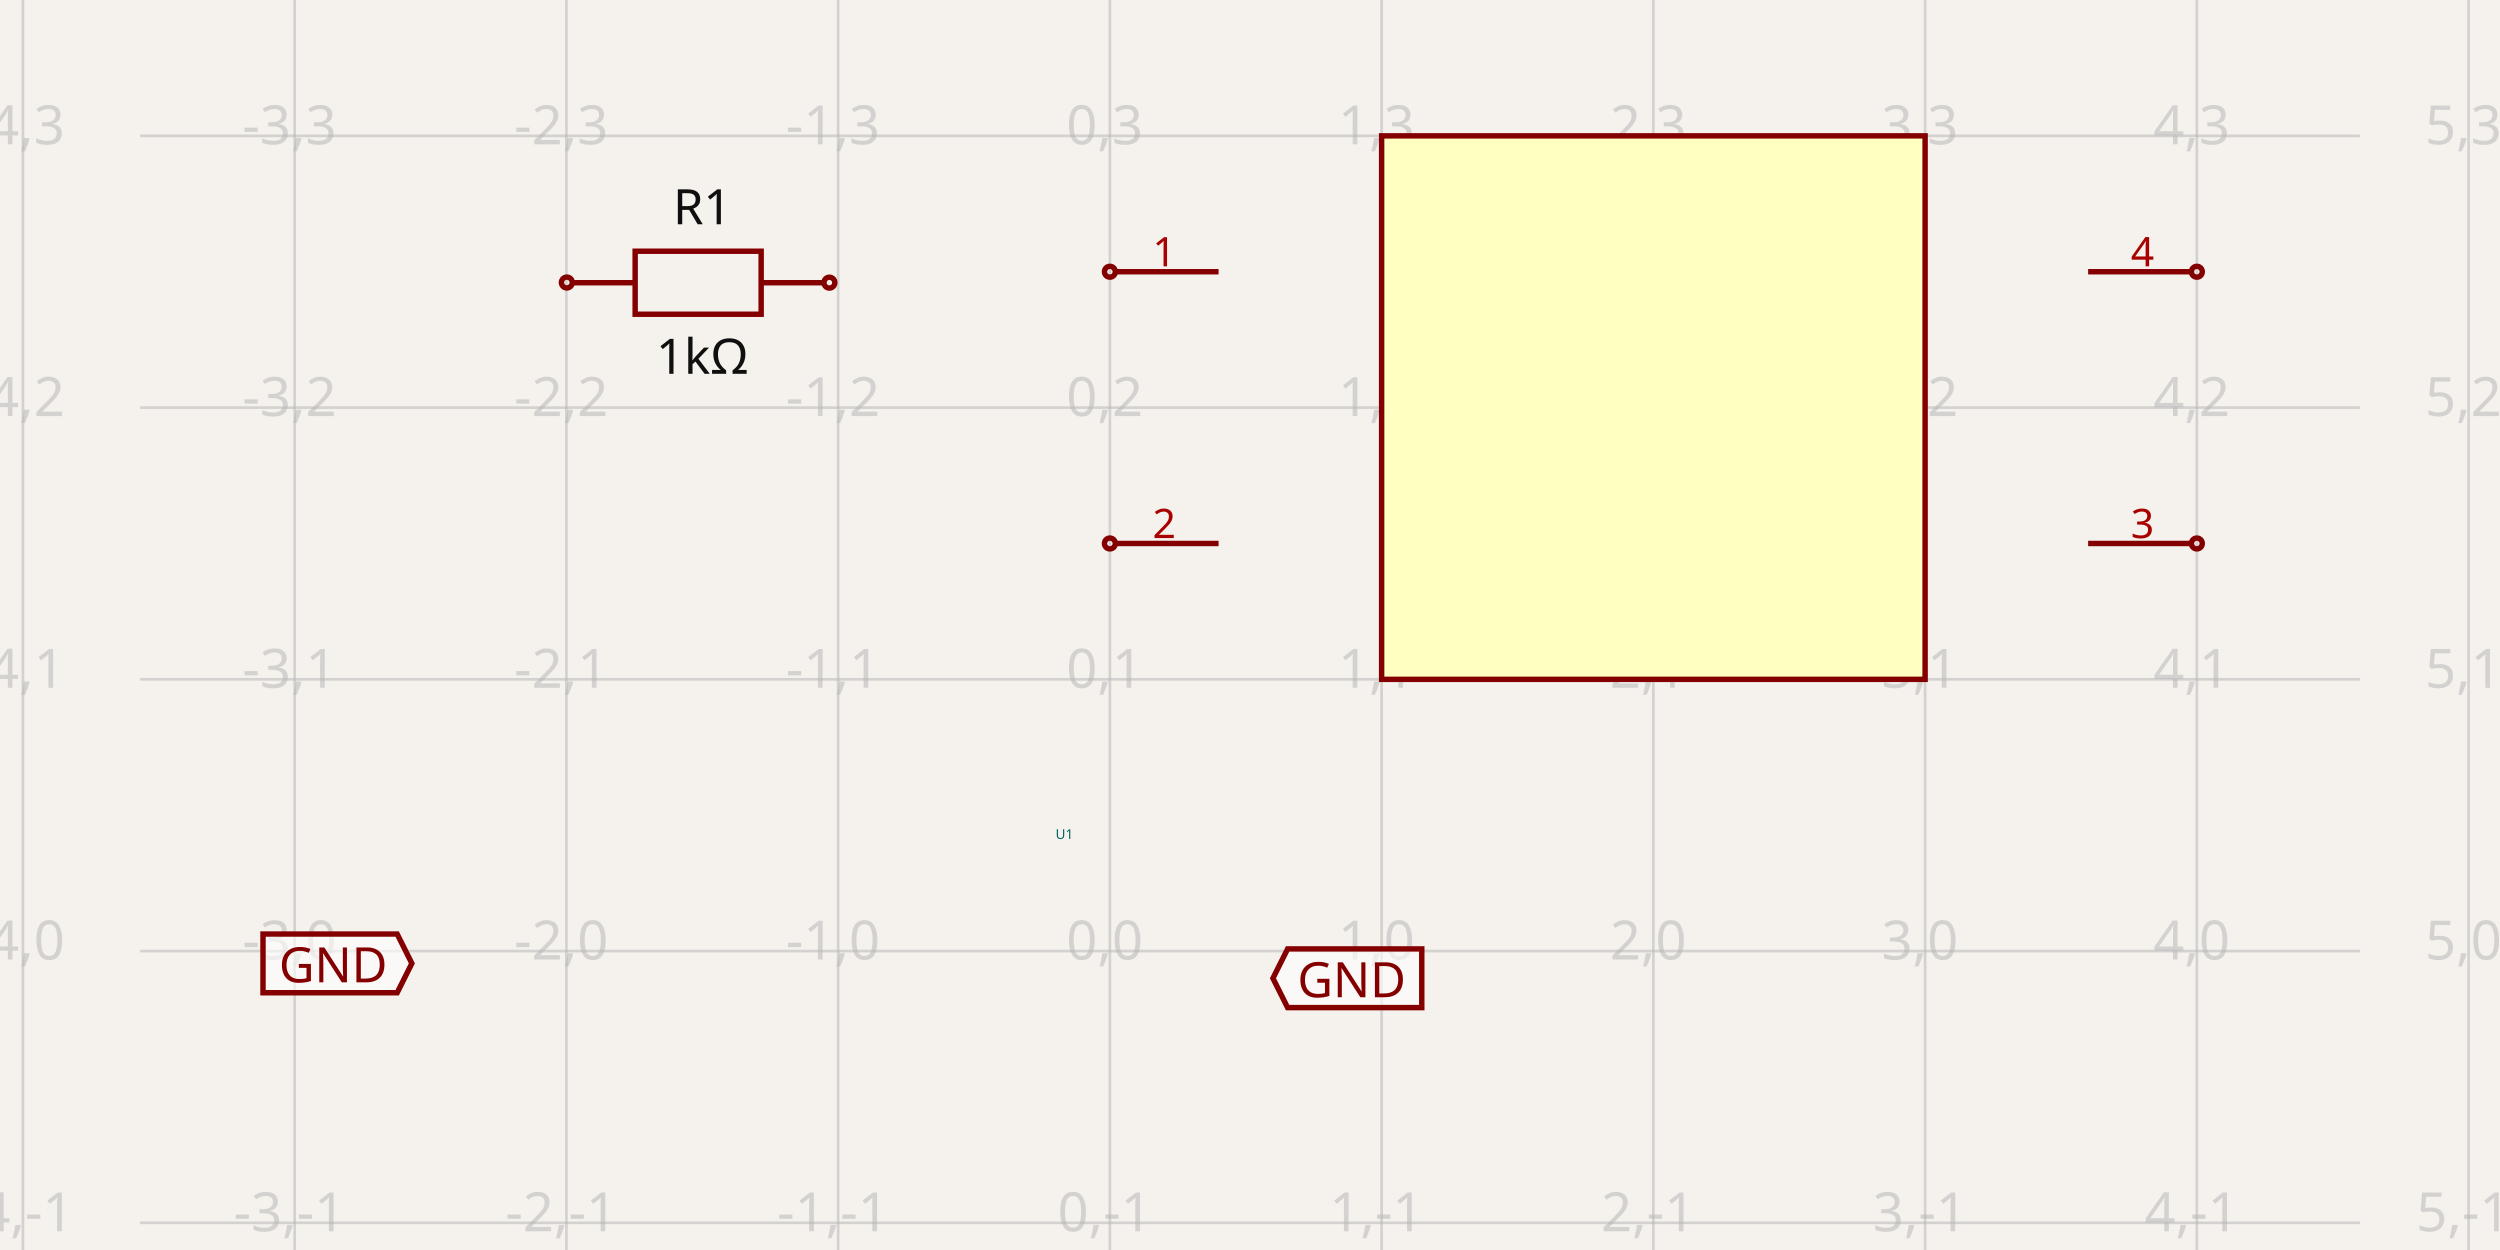
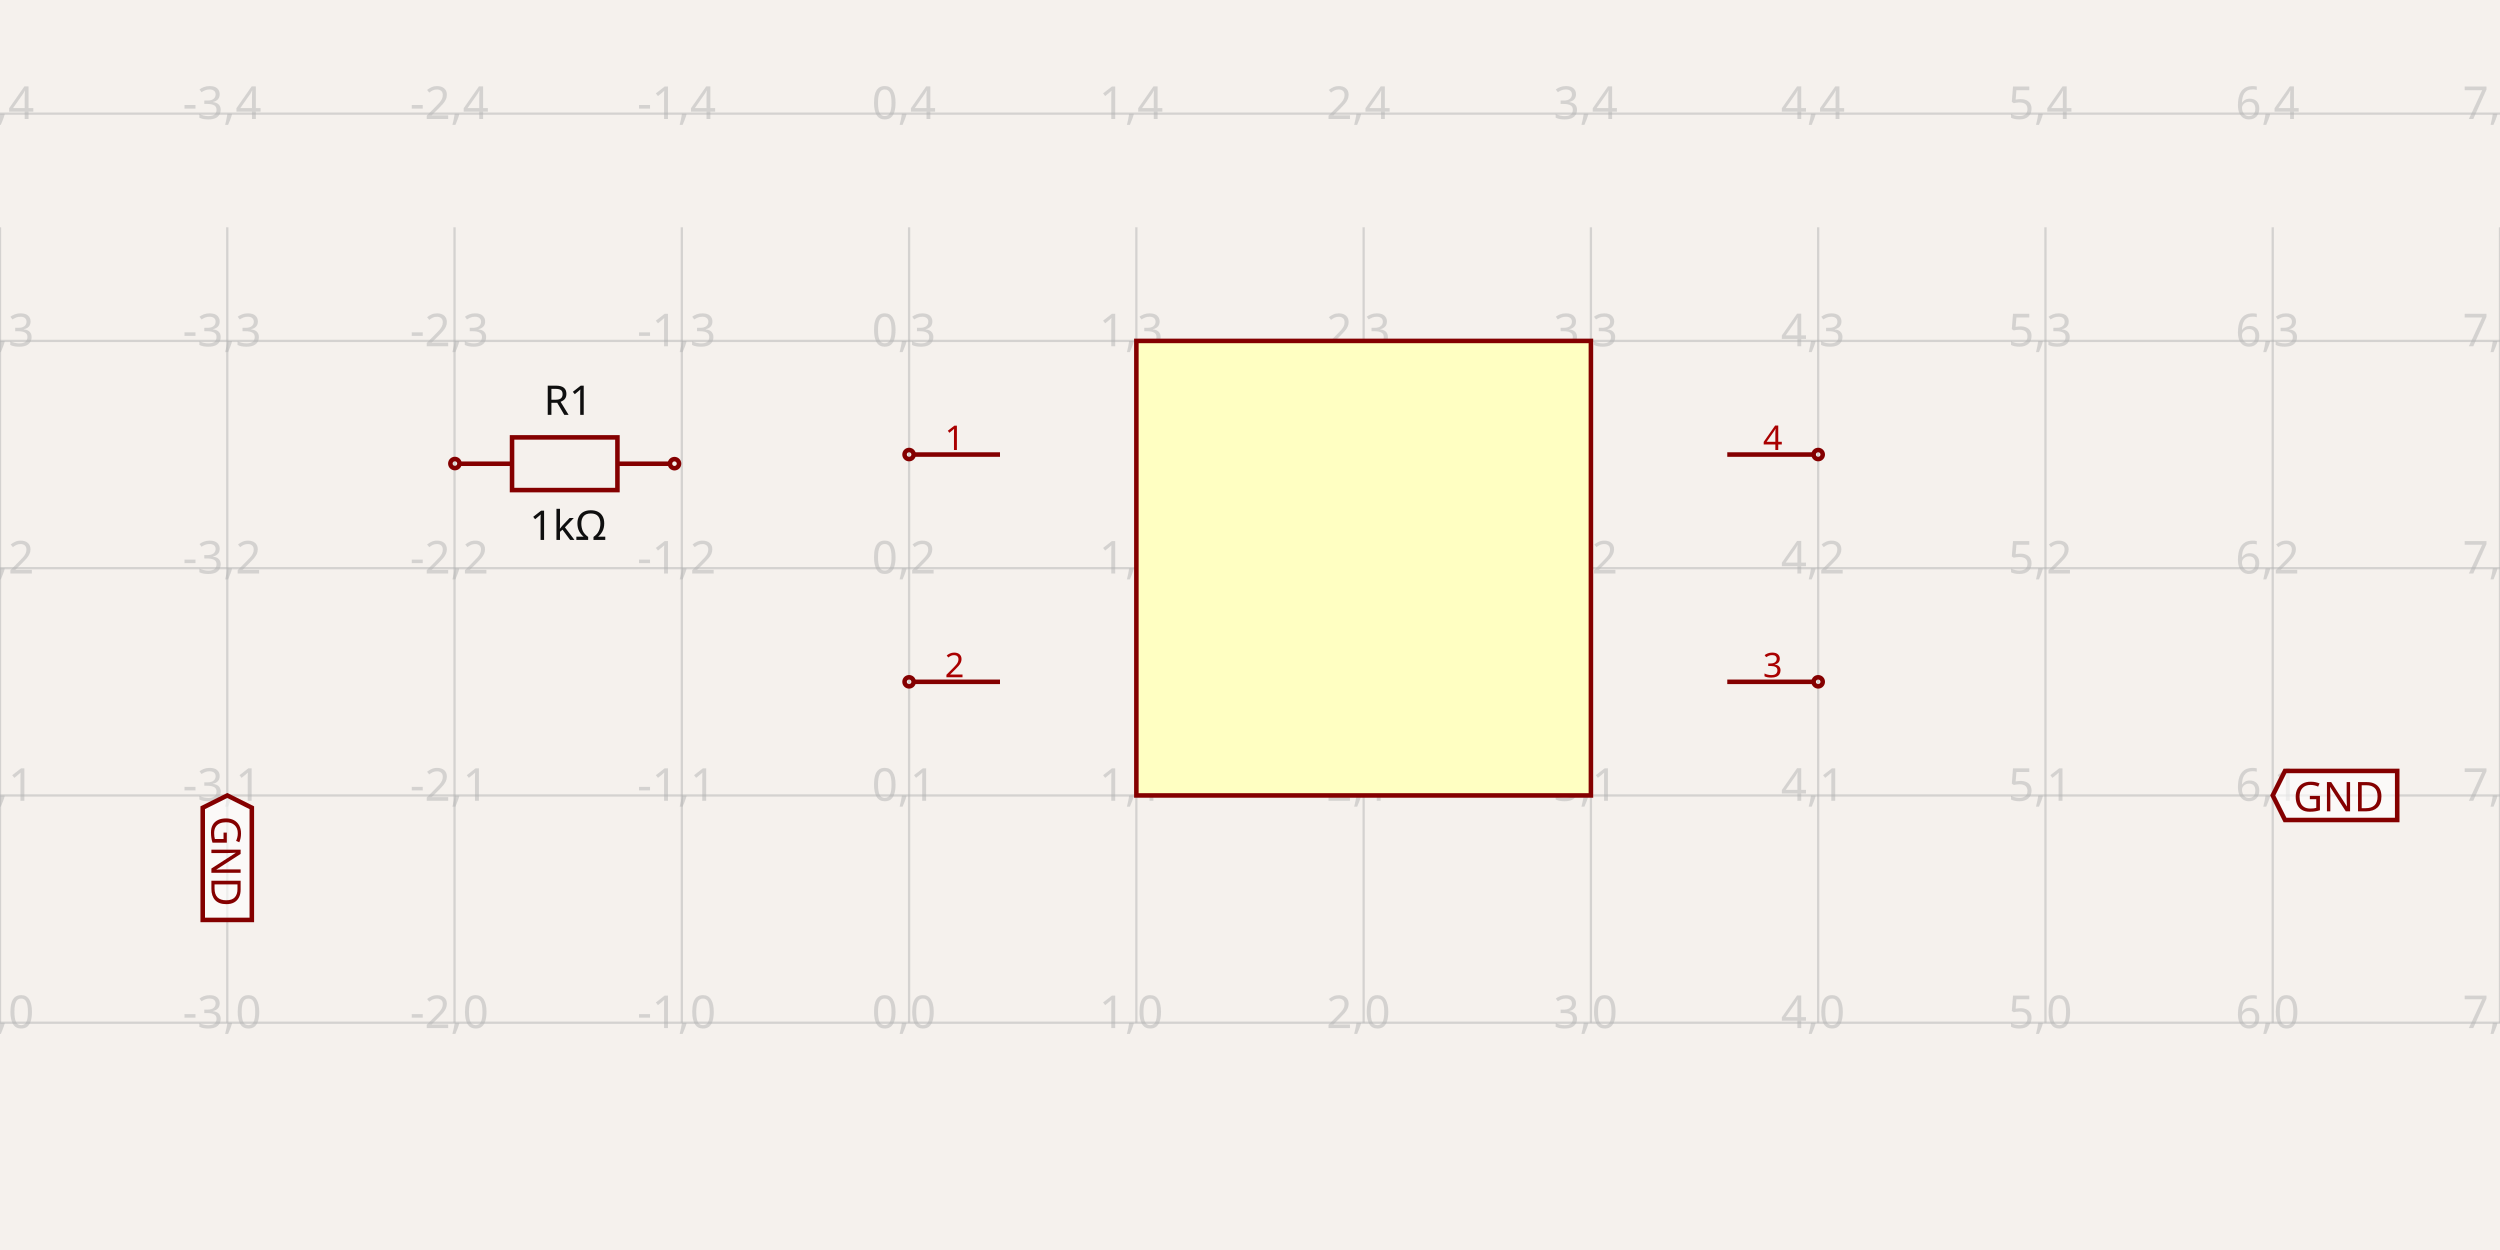
- <svg xmlns="http://www.w3.org/2000/svg" width="1200" height="600" style="background-color: rgb(245, 241, 237)" data-real-to-screen-transform="matrix(130.4347826087,0,0,-130.4347826087,532.7472195652,456.5217391304)">
+ <svg xmlns="http://www.w3.org/2000/svg" width="1200" height="600" style="background-color: rgb(245, 241, 237)" data-real-to-screen-transform="matrix(109.0909090909,0,0,-109.0909090909,436.3636363636,490.9090909091)">
  <style>
              .boundary { fill: rgb(245, 241, 237); }
              .schematic-boundary { fill: none; stroke: #fff; }
              .component { fill: none; stroke: rgb(132, 0, 0); }
              .chip { fill: rgb(255, 255, 194); stroke: rgb(132, 0, 0); }
              .component-pin { fill: none; stroke: rgb(132, 0, 0); }
              .trace:hover {
                filter: invert(1);
              }
              .trace:hover .trace-crossing-outline {
                opacity: 0;
              }
              .text { font-family: sans-serif; fill: rgb(0, 150, 0); }
              .pin-number { fill: rgb(169, 0, 0); }
              .port-label { fill: rgb(0, 100, 100); }
              .component-name { fill: rgb(0, 100, 100); }
            </style>
  <rect class="boundary" x="0" y="0" width="1200" height="600" />
  <g class="grid">
-     <line x1="11.008" y1="600" x2="11.008" y2="-4.9965365178650245e-11" stroke="rgb(181, 181, 181)" stroke-width="1.304" stroke-opacity="0.5" />
-     <line x1="141.443" y1="600" x2="141.443" y2="-4.9965365178650245e-11" stroke="rgb(181, 181, 181)" stroke-width="1.304" stroke-opacity="0.5" />
-     <line x1="271.878" y1="600" x2="271.878" y2="-4.9965365178650245e-11" stroke="rgb(181, 181, 181)" stroke-width="1.304" stroke-opacity="0.5" />
-     <line x1="402.312" y1="600" x2="402.312" y2="-4.9965365178650245e-11" stroke="rgb(181, 181, 181)" stroke-width="1.304" stroke-opacity="0.5" />
-     <line x1="532.747" y1="600" x2="532.747" y2="-4.9965365178650245e-11" stroke="rgb(181, 181, 181)" stroke-width="1.304" stroke-opacity="0.5" />
-     <line x1="663.182" y1="600" x2="663.182" y2="-4.9965365178650245e-11" stroke="rgb(181, 181, 181)" stroke-width="1.304" stroke-opacity="0.5" />
-     <line x1="793.617" y1="600" x2="793.617" y2="-4.9965365178650245e-11" stroke="rgb(181, 181, 181)" stroke-width="1.304" stroke-opacity="0.5" />
-     <line x1="924.052" y1="600" x2="924.052" y2="-4.9965365178650245e-11" stroke="rgb(181, 181, 181)" stroke-width="1.304" stroke-opacity="0.5" />
-     <line x1="1054.486" y1="600" x2="1054.486" y2="-4.9965365178650245e-11" stroke="rgb(181, 181, 181)" stroke-width="1.304" stroke-opacity="0.5" />
-     <line x1="1184.921" y1="600" x2="1184.921" y2="-4.9965365178650245e-11" stroke="rgb(181, 181, 181)" stroke-width="1.304" stroke-opacity="0.5" />
-     <line x1="67.253" y1="717.391" x2="1132.747" y2="717.391" stroke="rgb(181, 181, 181)" stroke-width="1.304" stroke-opacity="0.5" />
-     <line x1="67.253" y1="586.957" x2="1132.747" y2="586.957" stroke="rgb(181, 181, 181)" stroke-width="1.304" stroke-opacity="0.5" />
-     <line x1="67.253" y1="456.522" x2="1132.747" y2="456.522" stroke="rgb(181, 181, 181)" stroke-width="1.304" stroke-opacity="0.5" />
-     <line x1="67.253" y1="326.087" x2="1132.747" y2="326.087" stroke="rgb(181, 181, 181)" stroke-width="1.304" stroke-opacity="0.5" />
-     <line x1="67.253" y1="195.652" x2="1132.747" y2="195.652" stroke="rgb(181, 181, 181)" stroke-width="1.304" stroke-opacity="0.5" />
-     <line x1="67.253" y1="65.217" x2="1132.747" y2="65.217" stroke="rgb(181, 181, 181)" stroke-width="1.304" stroke-opacity="0.5" />
-     <line x1="67.253" y1="-65.217" x2="1132.747" y2="-65.217" stroke="rgb(181, 181, 181)" stroke-width="1.304" stroke-opacity="0.5" />
-     <text x="8.508" y="712.391" fill="rgb(181, 181, 181)" font-size="26.087" fill-opacity="0.5" text-anchor="middle" dominant-baseline="middle" font-family="sans-serif">-4,-2</text>
-     <text x="8.508" y="581.957" fill="rgb(181, 181, 181)" font-size="26.087" fill-opacity="0.5" text-anchor="middle" dominant-baseline="middle" font-family="sans-serif">-4,-1</text>
-     <text x="8.508" y="451.522" fill="rgb(181, 181, 181)" font-size="26.087" fill-opacity="0.5" text-anchor="middle" dominant-baseline="middle" font-family="sans-serif">-4,0</text>
-     <text x="8.508" y="321.087" fill="rgb(181, 181, 181)" font-size="26.087" fill-opacity="0.5" text-anchor="middle" dominant-baseline="middle" font-family="sans-serif">-4,1</text>
-     <text x="8.508" y="190.652" fill="rgb(181, 181, 181)" font-size="26.087" fill-opacity="0.5" text-anchor="middle" dominant-baseline="middle" font-family="sans-serif">-4,2</text>
-     <text x="8.508" y="60.217" fill="rgb(181, 181, 181)" font-size="26.087" fill-opacity="0.5" text-anchor="middle" dominant-baseline="middle" font-family="sans-serif">-4,3</text>
-     <text x="8.508" y="-70.217" fill="rgb(181, 181, 181)" font-size="26.087" fill-opacity="0.5" text-anchor="middle" dominant-baseline="middle" font-family="sans-serif">-4,4</text>
-     <text x="138.943" y="712.391" fill="rgb(181, 181, 181)" font-size="26.087" fill-opacity="0.5" text-anchor="middle" dominant-baseline="middle" font-family="sans-serif">-3,-2</text>
-     <text x="138.943" y="581.957" fill="rgb(181, 181, 181)" font-size="26.087" fill-opacity="0.5" text-anchor="middle" dominant-baseline="middle" font-family="sans-serif">-3,-1</text>
-     <text x="138.943" y="451.522" fill="rgb(181, 181, 181)" font-size="26.087" fill-opacity="0.5" text-anchor="middle" dominant-baseline="middle" font-family="sans-serif">-3,0</text>
-     <text x="138.943" y="321.087" fill="rgb(181, 181, 181)" font-size="26.087" fill-opacity="0.5" text-anchor="middle" dominant-baseline="middle" font-family="sans-serif">-3,1</text>
-     <text x="138.943" y="190.652" fill="rgb(181, 181, 181)" font-size="26.087" fill-opacity="0.5" text-anchor="middle" dominant-baseline="middle" font-family="sans-serif">-3,2</text>
-     <text x="138.943" y="60.217" fill="rgb(181, 181, 181)" font-size="26.087" fill-opacity="0.5" text-anchor="middle" dominant-baseline="middle" font-family="sans-serif">-3,3</text>
-     <text x="138.943" y="-70.217" fill="rgb(181, 181, 181)" font-size="26.087" fill-opacity="0.5" text-anchor="middle" dominant-baseline="middle" font-family="sans-serif">-3,4</text>
-     <text x="269.378" y="712.391" fill="rgb(181, 181, 181)" font-size="26.087" fill-opacity="0.5" text-anchor="middle" dominant-baseline="middle" font-family="sans-serif">-2,-2</text>
-     <text x="269.378" y="581.957" fill="rgb(181, 181, 181)" font-size="26.087" fill-opacity="0.5" text-anchor="middle" dominant-baseline="middle" font-family="sans-serif">-2,-1</text>
-     <text x="269.378" y="451.522" fill="rgb(181, 181, 181)" font-size="26.087" fill-opacity="0.5" text-anchor="middle" dominant-baseline="middle" font-family="sans-serif">-2,0</text>
-     <text x="269.378" y="321.087" fill="rgb(181, 181, 181)" font-size="26.087" fill-opacity="0.5" text-anchor="middle" dominant-baseline="middle" font-family="sans-serif">-2,1</text>
-     <text x="269.378" y="190.652" fill="rgb(181, 181, 181)" font-size="26.087" fill-opacity="0.5" text-anchor="middle" dominant-baseline="middle" font-family="sans-serif">-2,2</text>
-     <text x="269.378" y="60.217" fill="rgb(181, 181, 181)" font-size="26.087" fill-opacity="0.5" text-anchor="middle" dominant-baseline="middle" font-family="sans-serif">-2,3</text>
-     <text x="269.378" y="-70.217" fill="rgb(181, 181, 181)" font-size="26.087" fill-opacity="0.5" text-anchor="middle" dominant-baseline="middle" font-family="sans-serif">-2,4</text>
-     <text x="399.812" y="712.391" fill="rgb(181, 181, 181)" font-size="26.087" fill-opacity="0.5" text-anchor="middle" dominant-baseline="middle" font-family="sans-serif">-1,-2</text>
-     <text x="399.812" y="581.957" fill="rgb(181, 181, 181)" font-size="26.087" fill-opacity="0.5" text-anchor="middle" dominant-baseline="middle" font-family="sans-serif">-1,-1</text>
-     <text x="399.812" y="451.522" fill="rgb(181, 181, 181)" font-size="26.087" fill-opacity="0.5" text-anchor="middle" dominant-baseline="middle" font-family="sans-serif">-1,0</text>
-     <text x="399.812" y="321.087" fill="rgb(181, 181, 181)" font-size="26.087" fill-opacity="0.5" text-anchor="middle" dominant-baseline="middle" font-family="sans-serif">-1,1</text>
-     <text x="399.812" y="190.652" fill="rgb(181, 181, 181)" font-size="26.087" fill-opacity="0.5" text-anchor="middle" dominant-baseline="middle" font-family="sans-serif">-1,2</text>
-     <text x="399.812" y="60.217" fill="rgb(181, 181, 181)" font-size="26.087" fill-opacity="0.5" text-anchor="middle" dominant-baseline="middle" font-family="sans-serif">-1,3</text>
-     <text x="399.812" y="-70.217" fill="rgb(181, 181, 181)" font-size="26.087" fill-opacity="0.5" text-anchor="middle" dominant-baseline="middle" font-family="sans-serif">-1,4</text>
-     <text x="530.247" y="712.391" fill="rgb(181, 181, 181)" font-size="26.087" fill-opacity="0.5" text-anchor="middle" dominant-baseline="middle" font-family="sans-serif">0,-2</text>
-     <text x="530.247" y="581.957" fill="rgb(181, 181, 181)" font-size="26.087" fill-opacity="0.5" text-anchor="middle" dominant-baseline="middle" font-family="sans-serif">0,-1</text>
-     <text x="530.247" y="451.522" fill="rgb(181, 181, 181)" font-size="26.087" fill-opacity="0.5" text-anchor="middle" dominant-baseline="middle" font-family="sans-serif">0,0</text>
-     <text x="530.247" y="321.087" fill="rgb(181, 181, 181)" font-size="26.087" fill-opacity="0.5" text-anchor="middle" dominant-baseline="middle" font-family="sans-serif">0,1</text>
-     <text x="530.247" y="190.652" fill="rgb(181, 181, 181)" font-size="26.087" fill-opacity="0.5" text-anchor="middle" dominant-baseline="middle" font-family="sans-serif">0,2</text>
-     <text x="530.247" y="60.217" fill="rgb(181, 181, 181)" font-size="26.087" fill-opacity="0.5" text-anchor="middle" dominant-baseline="middle" font-family="sans-serif">0,3</text>
-     <text x="530.247" y="-70.217" fill="rgb(181, 181, 181)" font-size="26.087" fill-opacity="0.5" text-anchor="middle" dominant-baseline="middle" font-family="sans-serif">0,4</text>
-     <text x="660.682" y="712.391" fill="rgb(181, 181, 181)" font-size="26.087" fill-opacity="0.5" text-anchor="middle" dominant-baseline="middle" font-family="sans-serif">1,-2</text>
-     <text x="660.682" y="581.957" fill="rgb(181, 181, 181)" font-size="26.087" fill-opacity="0.5" text-anchor="middle" dominant-baseline="middle" font-family="sans-serif">1,-1</text>
-     <text x="660.682" y="451.522" fill="rgb(181, 181, 181)" font-size="26.087" fill-opacity="0.5" text-anchor="middle" dominant-baseline="middle" font-family="sans-serif">1,0</text>
-     <text x="660.682" y="321.087" fill="rgb(181, 181, 181)" font-size="26.087" fill-opacity="0.5" text-anchor="middle" dominant-baseline="middle" font-family="sans-serif">1,1</text>
-     <text x="660.682" y="190.652" fill="rgb(181, 181, 181)" font-size="26.087" fill-opacity="0.5" text-anchor="middle" dominant-baseline="middle" font-family="sans-serif">1,2</text>
-     <text x="660.682" y="60.217" fill="rgb(181, 181, 181)" font-size="26.087" fill-opacity="0.5" text-anchor="middle" dominant-baseline="middle" font-family="sans-serif">1,3</text>
-     <text x="660.682" y="-70.217" fill="rgb(181, 181, 181)" font-size="26.087" fill-opacity="0.5" text-anchor="middle" dominant-baseline="middle" font-family="sans-serif">1,4</text>
-     <text x="791.117" y="712.391" fill="rgb(181, 181, 181)" font-size="26.087" fill-opacity="0.5" text-anchor="middle" dominant-baseline="middle" font-family="sans-serif">2,-2</text>
-     <text x="791.117" y="581.957" fill="rgb(181, 181, 181)" font-size="26.087" fill-opacity="0.5" text-anchor="middle" dominant-baseline="middle" font-family="sans-serif">2,-1</text>
-     <text x="791.117" y="451.522" fill="rgb(181, 181, 181)" font-size="26.087" fill-opacity="0.5" text-anchor="middle" dominant-baseline="middle" font-family="sans-serif">2,0</text>
-     <text x="791.117" y="321.087" fill="rgb(181, 181, 181)" font-size="26.087" fill-opacity="0.5" text-anchor="middle" dominant-baseline="middle" font-family="sans-serif">2,1</text>
-     <text x="791.117" y="190.652" fill="rgb(181, 181, 181)" font-size="26.087" fill-opacity="0.5" text-anchor="middle" dominant-baseline="middle" font-family="sans-serif">2,2</text>
-     <text x="791.117" y="60.217" fill="rgb(181, 181, 181)" font-size="26.087" fill-opacity="0.5" text-anchor="middle" dominant-baseline="middle" font-family="sans-serif">2,3</text>
-     <text x="791.117" y="-70.217" fill="rgb(181, 181, 181)" font-size="26.087" fill-opacity="0.5" text-anchor="middle" dominant-baseline="middle" font-family="sans-serif">2,4</text>
-     <text x="921.552" y="712.391" fill="rgb(181, 181, 181)" font-size="26.087" fill-opacity="0.5" text-anchor="middle" dominant-baseline="middle" font-family="sans-serif">3,-2</text>
-     <text x="921.552" y="581.957" fill="rgb(181, 181, 181)" font-size="26.087" fill-opacity="0.5" text-anchor="middle" dominant-baseline="middle" font-family="sans-serif">3,-1</text>
-     <text x="921.552" y="451.522" fill="rgb(181, 181, 181)" font-size="26.087" fill-opacity="0.5" text-anchor="middle" dominant-baseline="middle" font-family="sans-serif">3,0</text>
-     <text x="921.552" y="321.087" fill="rgb(181, 181, 181)" font-size="26.087" fill-opacity="0.5" text-anchor="middle" dominant-baseline="middle" font-family="sans-serif">3,1</text>
-     <text x="921.552" y="190.652" fill="rgb(181, 181, 181)" font-size="26.087" fill-opacity="0.5" text-anchor="middle" dominant-baseline="middle" font-family="sans-serif">3,2</text>
-     <text x="921.552" y="60.217" fill="rgb(181, 181, 181)" font-size="26.087" fill-opacity="0.5" text-anchor="middle" dominant-baseline="middle" font-family="sans-serif">3,3</text>
-     <text x="921.552" y="-70.217" fill="rgb(181, 181, 181)" font-size="26.087" fill-opacity="0.5" text-anchor="middle" dominant-baseline="middle" font-family="sans-serif">3,4</text>
-     <text x="1051.986" y="712.391" fill="rgb(181, 181, 181)" font-size="26.087" fill-opacity="0.5" text-anchor="middle" dominant-baseline="middle" font-family="sans-serif">4,-2</text>
-     <text x="1051.986" y="581.957" fill="rgb(181, 181, 181)" font-size="26.087" fill-opacity="0.5" text-anchor="middle" dominant-baseline="middle" font-family="sans-serif">4,-1</text>
-     <text x="1051.986" y="451.522" fill="rgb(181, 181, 181)" font-size="26.087" fill-opacity="0.5" text-anchor="middle" dominant-baseline="middle" font-family="sans-serif">4,0</text>
-     <text x="1051.986" y="321.087" fill="rgb(181, 181, 181)" font-size="26.087" fill-opacity="0.5" text-anchor="middle" dominant-baseline="middle" font-family="sans-serif">4,1</text>
-     <text x="1051.986" y="190.652" fill="rgb(181, 181, 181)" font-size="26.087" fill-opacity="0.5" text-anchor="middle" dominant-baseline="middle" font-family="sans-serif">4,2</text>
-     <text x="1051.986" y="60.217" fill="rgb(181, 181, 181)" font-size="26.087" fill-opacity="0.5" text-anchor="middle" dominant-baseline="middle" font-family="sans-serif">4,3</text>
-     <text x="1051.986" y="-70.217" fill="rgb(181, 181, 181)" font-size="26.087" fill-opacity="0.5" text-anchor="middle" dominant-baseline="middle" font-family="sans-serif">4,4</text>
-     <text x="1182.421" y="712.391" fill="rgb(181, 181, 181)" font-size="26.087" fill-opacity="0.5" text-anchor="middle" dominant-baseline="middle" font-family="sans-serif">5,-2</text>
-     <text x="1182.421" y="581.957" fill="rgb(181, 181, 181)" font-size="26.087" fill-opacity="0.5" text-anchor="middle" dominant-baseline="middle" font-family="sans-serif">5,-1</text>
-     <text x="1182.421" y="451.522" fill="rgb(181, 181, 181)" font-size="26.087" fill-opacity="0.5" text-anchor="middle" dominant-baseline="middle" font-family="sans-serif">5,0</text>
-     <text x="1182.421" y="321.087" fill="rgb(181, 181, 181)" font-size="26.087" fill-opacity="0.5" text-anchor="middle" dominant-baseline="middle" font-family="sans-serif">5,1</text>
-     <text x="1182.421" y="190.652" fill="rgb(181, 181, 181)" font-size="26.087" fill-opacity="0.5" text-anchor="middle" dominant-baseline="middle" font-family="sans-serif">5,2</text>
-     <text x="1182.421" y="60.217" fill="rgb(181, 181, 181)" font-size="26.087" fill-opacity="0.5" text-anchor="middle" dominant-baseline="middle" font-family="sans-serif">5,3</text>
-     <text x="1182.421" y="-70.217" fill="rgb(181, 181, 181)" font-size="26.087" fill-opacity="0.5" text-anchor="middle" dominant-baseline="middle" font-family="sans-serif">5,4</text>
+     <line x1="0" y1="490.909" x2="0" y2="109.091" stroke="rgb(181, 181, 181)" stroke-width="1.091" stroke-opacity="0.5" />
+     <line x1="109.091" y1="490.909" x2="109.091" y2="109.091" stroke="rgb(181, 181, 181)" stroke-width="1.091" stroke-opacity="0.5" />
+     <line x1="218.182" y1="490.909" x2="218.182" y2="109.091" stroke="rgb(181, 181, 181)" stroke-width="1.091" stroke-opacity="0.5" />
+     <line x1="327.273" y1="490.909" x2="327.273" y2="109.091" stroke="rgb(181, 181, 181)" stroke-width="1.091" stroke-opacity="0.5" />
+     <line x1="436.364" y1="490.909" x2="436.364" y2="109.091" stroke="rgb(181, 181, 181)" stroke-width="1.091" stroke-opacity="0.5" />
+     <line x1="545.455" y1="490.909" x2="545.455" y2="109.091" stroke="rgb(181, 181, 181)" stroke-width="1.091" stroke-opacity="0.5" />
+     <line x1="654.545" y1="490.909" x2="654.545" y2="109.091" stroke="rgb(181, 181, 181)" stroke-width="1.091" stroke-opacity="0.5" />
+     <line x1="763.636" y1="490.909" x2="763.636" y2="109.091" stroke="rgb(181, 181, 181)" stroke-width="1.091" stroke-opacity="0.5" />
+     <line x1="872.727" y1="490.909" x2="872.727" y2="109.091" stroke="rgb(181, 181, 181)" stroke-width="1.091" stroke-opacity="0.5" />
+     <line x1="981.818" y1="490.909" x2="981.818" y2="109.091" stroke="rgb(181, 181, 181)" stroke-width="1.091" stroke-opacity="0.5" />
+     <line x1="1090.909" y1="490.909" x2="1090.909" y2="109.091" stroke="rgb(181, 181, 181)" stroke-width="1.091" stroke-opacity="0.5" />
+     <line x1="1200" y1="490.909" x2="1200" y2="109.091" stroke="rgb(181, 181, 181)" stroke-width="1.091" stroke-opacity="0.5" />
+     <line x1="0" y1="490.909" x2="1200" y2="490.909" stroke="rgb(181, 181, 181)" stroke-width="1.091" stroke-opacity="0.5" />
+     <line x1="0" y1="381.818" x2="1200" y2="381.818" stroke="rgb(181, 181, 181)" stroke-width="1.091" stroke-opacity="0.5" />
+     <line x1="0" y1="272.727" x2="1200" y2="272.727" stroke="rgb(181, 181, 181)" stroke-width="1.091" stroke-opacity="0.5" />
+     <line x1="0" y1="163.636" x2="1200" y2="163.636" stroke="rgb(181, 181, 181)" stroke-width="1.091" stroke-opacity="0.5" />
+     <line x1="0" y1="54.545" x2="1200" y2="54.545" stroke="rgb(181, 181, 181)" stroke-width="1.091" stroke-opacity="0.5" />
+     <text x="-2.5" y="485.909" fill="rgb(181, 181, 181)" font-size="21.818" fill-opacity="0.5" text-anchor="middle" dominant-baseline="middle" font-family="sans-serif">-4,0</text>
+     <text x="-2.5" y="376.818" fill="rgb(181, 181, 181)" font-size="21.818" fill-opacity="0.5" text-anchor="middle" dominant-baseline="middle" font-family="sans-serif">-4,1</text>
+     <text x="-2.5" y="267.727" fill="rgb(181, 181, 181)" font-size="21.818" fill-opacity="0.5" text-anchor="middle" dominant-baseline="middle" font-family="sans-serif">-4,2</text>
+     <text x="-2.5" y="158.636" fill="rgb(181, 181, 181)" font-size="21.818" fill-opacity="0.5" text-anchor="middle" dominant-baseline="middle" font-family="sans-serif">-4,3</text>
+     <text x="-2.5" y="49.545" fill="rgb(181, 181, 181)" font-size="21.818" fill-opacity="0.5" text-anchor="middle" dominant-baseline="middle" font-family="sans-serif">-4,4</text>
+     <text x="106.591" y="485.909" fill="rgb(181, 181, 181)" font-size="21.818" fill-opacity="0.5" text-anchor="middle" dominant-baseline="middle" font-family="sans-serif">-3,0</text>
+     <text x="106.591" y="376.818" fill="rgb(181, 181, 181)" font-size="21.818" fill-opacity="0.5" text-anchor="middle" dominant-baseline="middle" font-family="sans-serif">-3,1</text>
+     <text x="106.591" y="267.727" fill="rgb(181, 181, 181)" font-size="21.818" fill-opacity="0.5" text-anchor="middle" dominant-baseline="middle" font-family="sans-serif">-3,2</text>
+     <text x="106.591" y="158.636" fill="rgb(181, 181, 181)" font-size="21.818" fill-opacity="0.5" text-anchor="middle" dominant-baseline="middle" font-family="sans-serif">-3,3</text>
+     <text x="106.591" y="49.545" fill="rgb(181, 181, 181)" font-size="21.818" fill-opacity="0.5" text-anchor="middle" dominant-baseline="middle" font-family="sans-serif">-3,4</text>
+     <text x="215.682" y="485.909" fill="rgb(181, 181, 181)" font-size="21.818" fill-opacity="0.5" text-anchor="middle" dominant-baseline="middle" font-family="sans-serif">-2,0</text>
+     <text x="215.682" y="376.818" fill="rgb(181, 181, 181)" font-size="21.818" fill-opacity="0.5" text-anchor="middle" dominant-baseline="middle" font-family="sans-serif">-2,1</text>
+     <text x="215.682" y="267.727" fill="rgb(181, 181, 181)" font-size="21.818" fill-opacity="0.5" text-anchor="middle" dominant-baseline="middle" font-family="sans-serif">-2,2</text>
+     <text x="215.682" y="158.636" fill="rgb(181, 181, 181)" font-size="21.818" fill-opacity="0.5" text-anchor="middle" dominant-baseline="middle" font-family="sans-serif">-2,3</text>
+     <text x="215.682" y="49.545" fill="rgb(181, 181, 181)" font-size="21.818" fill-opacity="0.5" text-anchor="middle" dominant-baseline="middle" font-family="sans-serif">-2,4</text>
+     <text x="324.773" y="485.909" fill="rgb(181, 181, 181)" font-size="21.818" fill-opacity="0.5" text-anchor="middle" dominant-baseline="middle" font-family="sans-serif">-1,0</text>
+     <text x="324.773" y="376.818" fill="rgb(181, 181, 181)" font-size="21.818" fill-opacity="0.5" text-anchor="middle" dominant-baseline="middle" font-family="sans-serif">-1,1</text>
+     <text x="324.773" y="267.727" fill="rgb(181, 181, 181)" font-size="21.818" fill-opacity="0.5" text-anchor="middle" dominant-baseline="middle" font-family="sans-serif">-1,2</text>
+     <text x="324.773" y="158.636" fill="rgb(181, 181, 181)" font-size="21.818" fill-opacity="0.5" text-anchor="middle" dominant-baseline="middle" font-family="sans-serif">-1,3</text>
+     <text x="324.773" y="49.545" fill="rgb(181, 181, 181)" font-size="21.818" fill-opacity="0.5" text-anchor="middle" dominant-baseline="middle" font-family="sans-serif">-1,4</text>
+     <text x="433.864" y="485.909" fill="rgb(181, 181, 181)" font-size="21.818" fill-opacity="0.5" text-anchor="middle" dominant-baseline="middle" font-family="sans-serif">0,0</text>
+     <text x="433.864" y="376.818" fill="rgb(181, 181, 181)" font-size="21.818" fill-opacity="0.5" text-anchor="middle" dominant-baseline="middle" font-family="sans-serif">0,1</text>
+     <text x="433.864" y="267.727" fill="rgb(181, 181, 181)" font-size="21.818" fill-opacity="0.5" text-anchor="middle" dominant-baseline="middle" font-family="sans-serif">0,2</text>
+     <text x="433.864" y="158.636" fill="rgb(181, 181, 181)" font-size="21.818" fill-opacity="0.5" text-anchor="middle" dominant-baseline="middle" font-family="sans-serif">0,3</text>
+     <text x="433.864" y="49.545" fill="rgb(181, 181, 181)" font-size="21.818" fill-opacity="0.5" text-anchor="middle" dominant-baseline="middle" font-family="sans-serif">0,4</text>
+     <text x="542.955" y="485.909" fill="rgb(181, 181, 181)" font-size="21.818" fill-opacity="0.5" text-anchor="middle" dominant-baseline="middle" font-family="sans-serif">1,0</text>
+     <text x="542.955" y="376.818" fill="rgb(181, 181, 181)" font-size="21.818" fill-opacity="0.5" text-anchor="middle" dominant-baseline="middle" font-family="sans-serif">1,1</text>
+     <text x="542.955" y="267.727" fill="rgb(181, 181, 181)" font-size="21.818" fill-opacity="0.5" text-anchor="middle" dominant-baseline="middle" font-family="sans-serif">1,2</text>
+     <text x="542.955" y="158.636" fill="rgb(181, 181, 181)" font-size="21.818" fill-opacity="0.5" text-anchor="middle" dominant-baseline="middle" font-family="sans-serif">1,3</text>
+     <text x="542.955" y="49.545" fill="rgb(181, 181, 181)" font-size="21.818" fill-opacity="0.5" text-anchor="middle" dominant-baseline="middle" font-family="sans-serif">1,4</text>
+     <text x="652.045" y="485.909" fill="rgb(181, 181, 181)" font-size="21.818" fill-opacity="0.5" text-anchor="middle" dominant-baseline="middle" font-family="sans-serif">2,0</text>
+     <text x="652.045" y="376.818" fill="rgb(181, 181, 181)" font-size="21.818" fill-opacity="0.5" text-anchor="middle" dominant-baseline="middle" font-family="sans-serif">2,1</text>
+     <text x="652.045" y="267.727" fill="rgb(181, 181, 181)" font-size="21.818" fill-opacity="0.5" text-anchor="middle" dominant-baseline="middle" font-family="sans-serif">2,2</text>
+     <text x="652.045" y="158.636" fill="rgb(181, 181, 181)" font-size="21.818" fill-opacity="0.5" text-anchor="middle" dominant-baseline="middle" font-family="sans-serif">2,3</text>
+     <text x="652.045" y="49.545" fill="rgb(181, 181, 181)" font-size="21.818" fill-opacity="0.5" text-anchor="middle" dominant-baseline="middle" font-family="sans-serif">2,4</text>
+     <text x="761.136" y="485.909" fill="rgb(181, 181, 181)" font-size="21.818" fill-opacity="0.5" text-anchor="middle" dominant-baseline="middle" font-family="sans-serif">3,0</text>
+     <text x="761.136" y="376.818" fill="rgb(181, 181, 181)" font-size="21.818" fill-opacity="0.5" text-anchor="middle" dominant-baseline="middle" font-family="sans-serif">3,1</text>
+     <text x="761.136" y="267.727" fill="rgb(181, 181, 181)" font-size="21.818" fill-opacity="0.5" text-anchor="middle" dominant-baseline="middle" font-family="sans-serif">3,2</text>
+     <text x="761.136" y="158.636" fill="rgb(181, 181, 181)" font-size="21.818" fill-opacity="0.5" text-anchor="middle" dominant-baseline="middle" font-family="sans-serif">3,3</text>
+     <text x="761.136" y="49.545" fill="rgb(181, 181, 181)" font-size="21.818" fill-opacity="0.5" text-anchor="middle" dominant-baseline="middle" font-family="sans-serif">3,4</text>
+     <text x="870.227" y="485.909" fill="rgb(181, 181, 181)" font-size="21.818" fill-opacity="0.5" text-anchor="middle" dominant-baseline="middle" font-family="sans-serif">4,0</text>
+     <text x="870.227" y="376.818" fill="rgb(181, 181, 181)" font-size="21.818" fill-opacity="0.5" text-anchor="middle" dominant-baseline="middle" font-family="sans-serif">4,1</text>
+     <text x="870.227" y="267.727" fill="rgb(181, 181, 181)" font-size="21.818" fill-opacity="0.5" text-anchor="middle" dominant-baseline="middle" font-family="sans-serif">4,2</text>
+     <text x="870.227" y="158.636" fill="rgb(181, 181, 181)" font-size="21.818" fill-opacity="0.5" text-anchor="middle" dominant-baseline="middle" font-family="sans-serif">4,3</text>
+     <text x="870.227" y="49.545" fill="rgb(181, 181, 181)" font-size="21.818" fill-opacity="0.5" text-anchor="middle" dominant-baseline="middle" font-family="sans-serif">4,4</text>
+     <text x="979.318" y="485.909" fill="rgb(181, 181, 181)" font-size="21.818" fill-opacity="0.5" text-anchor="middle" dominant-baseline="middle" font-family="sans-serif">5,0</text>
+     <text x="979.318" y="376.818" fill="rgb(181, 181, 181)" font-size="21.818" fill-opacity="0.5" text-anchor="middle" dominant-baseline="middle" font-family="sans-serif">5,1</text>
+     <text x="979.318" y="267.727" fill="rgb(181, 181, 181)" font-size="21.818" fill-opacity="0.5" text-anchor="middle" dominant-baseline="middle" font-family="sans-serif">5,2</text>
+     <text x="979.318" y="158.636" fill="rgb(181, 181, 181)" font-size="21.818" fill-opacity="0.5" text-anchor="middle" dominant-baseline="middle" font-family="sans-serif">5,3</text>
+     <text x="979.318" y="49.545" fill="rgb(181, 181, 181)" font-size="21.818" fill-opacity="0.5" text-anchor="middle" dominant-baseline="middle" font-family="sans-serif">5,4</text>
+     <text x="1088.409" y="485.909" fill="rgb(181, 181, 181)" font-size="21.818" fill-opacity="0.5" text-anchor="middle" dominant-baseline="middle" font-family="sans-serif">6,0</text>
+     <text x="1088.409" y="376.818" fill="rgb(181, 181, 181)" font-size="21.818" fill-opacity="0.5" text-anchor="middle" dominant-baseline="middle" font-family="sans-serif">6,1</text>
+     <text x="1088.409" y="267.727" fill="rgb(181, 181, 181)" font-size="21.818" fill-opacity="0.5" text-anchor="middle" dominant-baseline="middle" font-family="sans-serif">6,2</text>
+     <text x="1088.409" y="158.636" fill="rgb(181, 181, 181)" font-size="21.818" fill-opacity="0.5" text-anchor="middle" dominant-baseline="middle" font-family="sans-serif">6,3</text>
+     <text x="1088.409" y="49.545" fill="rgb(181, 181, 181)" font-size="21.818" fill-opacity="0.5" text-anchor="middle" dominant-baseline="middle" font-family="sans-serif">6,4</text>
+     <text x="1197.5" y="485.909" fill="rgb(181, 181, 181)" font-size="21.818" fill-opacity="0.5" text-anchor="middle" dominant-baseline="middle" font-family="sans-serif">7,0</text>
+     <text x="1197.5" y="376.818" fill="rgb(181, 181, 181)" font-size="21.818" fill-opacity="0.5" text-anchor="middle" dominant-baseline="middle" font-family="sans-serif">7,1</text>
+     <text x="1197.5" y="267.727" fill="rgb(181, 181, 181)" font-size="21.818" fill-opacity="0.5" text-anchor="middle" dominant-baseline="middle" font-family="sans-serif">7,2</text>
+     <text x="1197.5" y="158.636" fill="rgb(181, 181, 181)" font-size="21.818" fill-opacity="0.5" text-anchor="middle" dominant-baseline="middle" font-family="sans-serif">7,3</text>
+     <text x="1197.5" y="49.545" fill="rgb(181, 181, 181)" font-size="21.818" fill-opacity="0.5" text-anchor="middle" dominant-baseline="middle" font-family="sans-serif">7,4</text>
  </g>
  <g data-circuit-json-type="schematic_component" data-schematic-component-id="schematic_component_0">
-     <rect class="component chip" x="663.182" y="65.217" width="260.87" height="260.87" stroke-width="2.609px" fill="rgb(255, 255, 194)" stroke="rgb(132, 0, 0)" />
-     <rect class="component-overlay" x="663.182" y="65.217" width="260.87" height="260.87" fill="transparent" />
-     <text x="506.66" y="512.609" fill="#006464" text-anchor="start" dominant-baseline="middle" font-family="sans-serif" font-size="6.522px" transform="rotate(0, 506.6603, 512.6087)" />
-     <text x="506.66" y="400.435" fill="#006464" text-anchor="start" dominant-baseline="middle" font-family="sans-serif" font-size="6.522px" transform="rotate(0, 506.6603, 400.4348)">U1</text>
-     <line class="component-pin" x1="535.356" y1="130.435" x2="584.921" y2="130.435" stroke-width="2.609px" />
-     <circle class="component-pin" cx="532.747" cy="130.435" r="2.609" stroke-width="2.609px" />
-     <text class="pin-number" x="558.834" y="127.826" style="font-family: sans-serif;" fill="rgb(169, 0, 0)" text-anchor="middle" dominant-baseline="auto" font-size="19.565px" transform="">1</text>
-     <line class="component-pin" x1="535.356" y1="260.87" x2="584.921" y2="260.87" stroke-width="2.609px" />
-     <circle class="component-pin" cx="532.747" cy="260.87" r="2.609" stroke-width="2.609px" />
-     <text class="pin-number" x="558.834" y="258.261" style="font-family: sans-serif;" fill="rgb(169, 0, 0)" text-anchor="middle" dominant-baseline="auto" font-size="19.565px" transform="">2</text>
-     <line class="component-pin" x1="1051.878" y1="260.87" x2="1002.312" y2="260.87" stroke-width="2.609px" />
-     <circle class="component-pin" cx="1054.486" cy="260.87" r="2.609" stroke-width="2.609px" />
-     <text class="pin-number" x="1028.399" y="258.261" style="font-family: sans-serif;" fill="rgb(169, 0, 0)" text-anchor="middle" dominant-baseline="auto" font-size="19.565px" transform="">3</text>
-     <line class="component-pin" x1="1051.878" y1="130.435" x2="1002.312" y2="130.435" stroke-width="2.609px" />
-     <circle class="component-pin" cx="1054.486" cy="130.435" r="2.609" stroke-width="2.609px" />
-     <text class="pin-number" x="1028.399" y="127.826" style="font-family: sans-serif;" fill="rgb(169, 0, 0)" text-anchor="middle" dominant-baseline="auto" font-size="19.565px" transform="">4</text>
+     <rect class="component chip" x="545.455" y="163.636" width="218.182" height="218.182" stroke-width="2.182px" fill="rgb(255, 255, 194)" stroke="rgb(132, 0, 0)" />
+     <rect class="component-overlay" x="545.455" y="163.636" width="218.182" height="218.182" fill="transparent" />
+     <line class="component-pin" x1="438.545" y1="218.182" x2="480" y2="218.182" stroke-width="2.182px" />
+     <circle class="component-pin" cx="436.364" cy="218.182" r="2.182" stroke-width="2.182px" />
+     <text class="pin-number" x="458.182" y="216" style="font-family: sans-serif;" fill="rgb(169, 0, 0)" text-anchor="middle" dominant-baseline="auto" font-size="16.364px" transform="">1</text>
+     <line class="component-pin" x1="438.545" y1="327.273" x2="480" y2="327.273" stroke-width="2.182px" />
+     <circle class="component-pin" cx="436.364" cy="327.273" r="2.182" stroke-width="2.182px" />
+     <text class="pin-number" x="458.182" y="325.091" style="font-family: sans-serif;" fill="rgb(169, 0, 0)" text-anchor="middle" dominant-baseline="auto" font-size="16.364px" transform="">2</text>
+     <line class="component-pin" x1="870.545" y1="327.273" x2="829.091" y2="327.273" stroke-width="2.182px" />
+     <circle class="component-pin" cx="872.727" cy="327.273" r="2.182" stroke-width="2.182px" />
+     <text class="pin-number" x="850.909" y="325.091" style="font-family: sans-serif;" fill="rgb(169, 0, 0)" text-anchor="middle" dominant-baseline="auto" font-size="16.364px" transform="">3</text>
+     <line class="component-pin" x1="870.545" y1="218.182" x2="829.091" y2="218.182" stroke-width="2.182px" />
+     <circle class="component-pin" cx="872.727" cy="218.182" r="2.182" stroke-width="2.182px" />
+     <text class="pin-number" x="850.909" y="216" style="font-family: sans-serif;" fill="rgb(169, 0, 0)" text-anchor="middle" dominant-baseline="auto" font-size="16.364px" transform="">4</text>
  </g>
  <g data-circuit-json-type="schematic_component" data-schematic-component-id="schematic_component_1">
-     <rect class="component-overlay" x="274.633" y="120.59" width="120.966" height="30.241" fill="transparent" />
-     <path d="M 395.599 135.711 L 365.357 135.711" stroke="rgb(132, 0, 0)" fill="none" stroke-width="2.609px" />
-     <path d="M 304.874 135.711 L 274.633 135.711" stroke="rgb(132, 0, 0)" fill="none" stroke-width="2.609px" />
-     <path d="M 335.116 150.832 L 304.874 150.832 L 304.874 120.59 L 365.357 120.59 L 365.357 150.832 L 335.116 150.832" stroke="rgb(132, 0, 0)" fill="none" stroke-width="2.609px" />
-     <text x="337.095" y="107.661" fill="rgb(15, 15, 15)" font-family="sans-serif" text-anchor="middle" dominant-baseline="auto" font-size="23.478px">R1</text>
-     <text x="337.095" y="161.21" fill="rgb(15, 15, 15)" font-family="sans-serif" text-anchor="middle" dominant-baseline="hanging" font-size="23.478px">1kΩ</text>
-     <circle cx="398.107" cy="135.67" r="2.609px" stroke-width="2.609px" fill="none" stroke="rgb(132, 0, 0)" />
-     <circle cx="272.083" cy="135.608" r="2.609px" stroke-width="2.609px" fill="none" stroke="rgb(132, 0, 0)" />
+     <rect class="component-overlay" x="220.486" y="209.948" width="101.171" height="25.293" fill="transparent" />
+     <path d="M 321.658 222.595 L 296.365 222.595" stroke="rgb(132, 0, 0)" fill="none" stroke-width="2.182px" />
+     <path d="M 245.779 222.595 L 220.486 222.595" stroke="rgb(132, 0, 0)" fill="none" stroke-width="2.182px" />
+     <path d="M 271.072 235.241 L 245.779 235.241 L 245.779 209.948 L 296.365 209.948 L 296.365 235.241 L 271.072 235.241" stroke="rgb(132, 0, 0)" fill="none" stroke-width="2.182px" />
+     <text x="272.727" y="199.138" fill="rgb(15, 15, 15)" font-family="sans-serif" text-anchor="middle" dominant-baseline="auto" font-size="19.636px">R1</text>
+     <text x="272.727" y="243.917" fill="rgb(15, 15, 15)" font-family="sans-serif" text-anchor="middle" dominant-baseline="hanging" font-size="19.636px">1kΩ</text>
+     <circle cx="323.755" cy="222.561" r="2.182px" stroke-width="2.182px" fill="none" stroke="rgb(132, 0, 0)" />
+     <circle cx="218.354" cy="222.508" r="2.182px" stroke-width="2.182px" fill="none" stroke="rgb(132, 0, 0)" />
  </g>
-   <path class="net-label" d="     M 611.008,469.565     L 618.052,455.478     L 682.452,455.478     L 682.452,483.652     L 618.052,483.652     Z   " fill="rgba(255, 255, 255, 0.6)" stroke="rgb(132, 0, 0)" stroke-width="2.609px" />
-   <text class="net-label-text" x="622.747" y="469.565" fill="rgb(132, 0, 0)" text-anchor="start" dominant-baseline="central" font-family="sans-serif" font-variant-numeric="tabular-nums" font-size="23.478px" transform="">GND</text>
-   <path class="net-label" d="     M 197.688,462.425     L 190.644,476.512     L 126.244,476.512     L 126.244,448.338     L 190.644,448.338     Z   " fill="rgba(255, 255, 255, 0.6)" stroke="rgb(132, 0, 0)" stroke-width="2.609px" />
-   <text class="net-label-text" x="185.948" y="462.425" fill="rgb(132, 0, 0)" text-anchor="end" dominant-baseline="central" font-family="sans-serif" font-variant-numeric="tabular-nums" font-size="23.478px" transform="">GND</text>
+   <path class="net-label" d="     M 109.091,381.818     L 120.873,387.709     L 120.873,441.571     L 97.309,441.571     L 97.309,387.709     Z   " fill="rgba(255, 255, 255, 0.6)" stroke="rgb(132, 0, 0)" stroke-width="2.182px" />
+   <text class="net-label-text" x="109.091" y="391.636" fill="rgb(132, 0, 0)" text-anchor="start" dominant-baseline="central" font-family="sans-serif" font-variant-numeric="tabular-nums" font-size="19.636px" transform="rotate(90 109.0909 391.6364)">GND</text>
+   <path class="net-label" d="     M 1090.909,381.818     L 1096.8,370.036     L 1150.662,370.036     L 1150.662,393.6     L 1096.8,393.6     Z   " fill="rgba(255, 255, 255, 0.6)" stroke="rgb(132, 0, 0)" stroke-width="2.182px" />
+   <text class="net-label-text" x="1100.727" y="381.818" fill="rgb(132, 0, 0)" text-anchor="start" dominant-baseline="central" font-family="sans-serif" font-variant-numeric="tabular-nums" font-size="19.636px" transform="">GND</text>
</svg>
